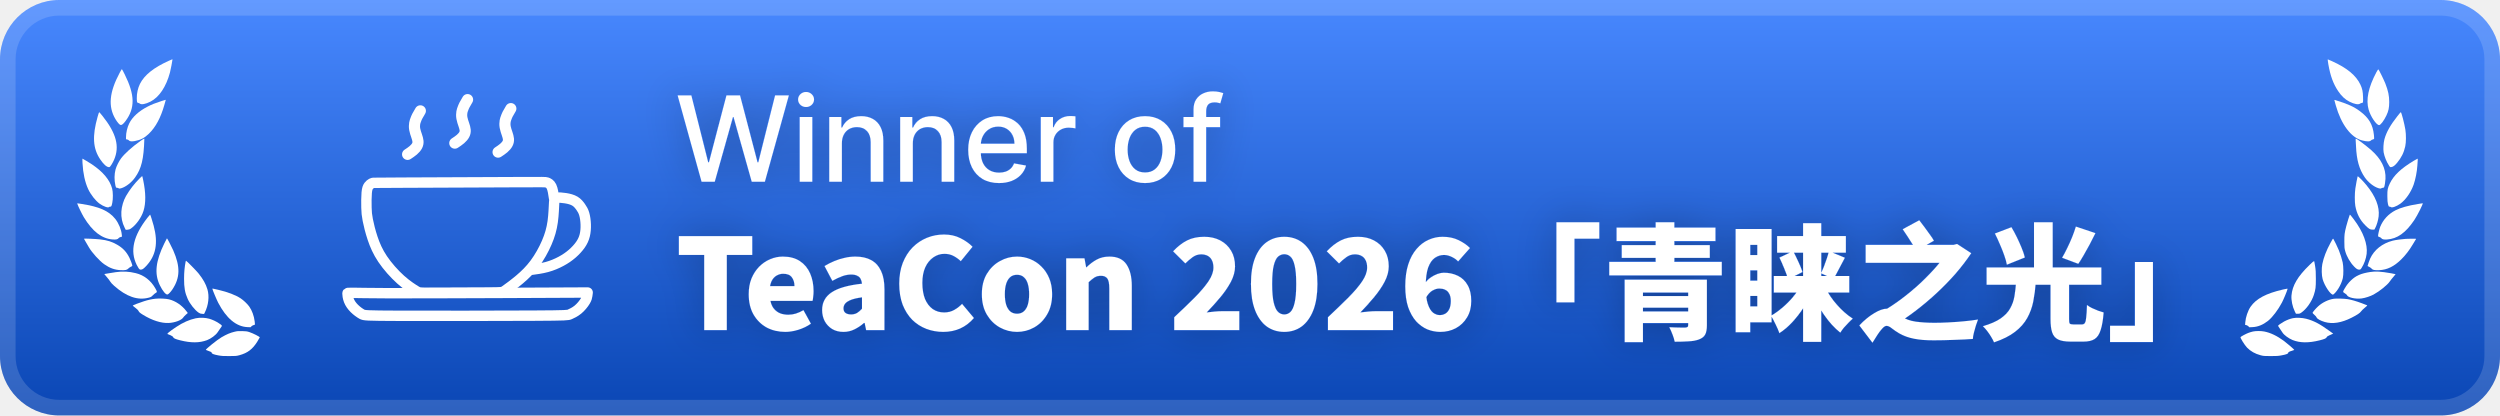
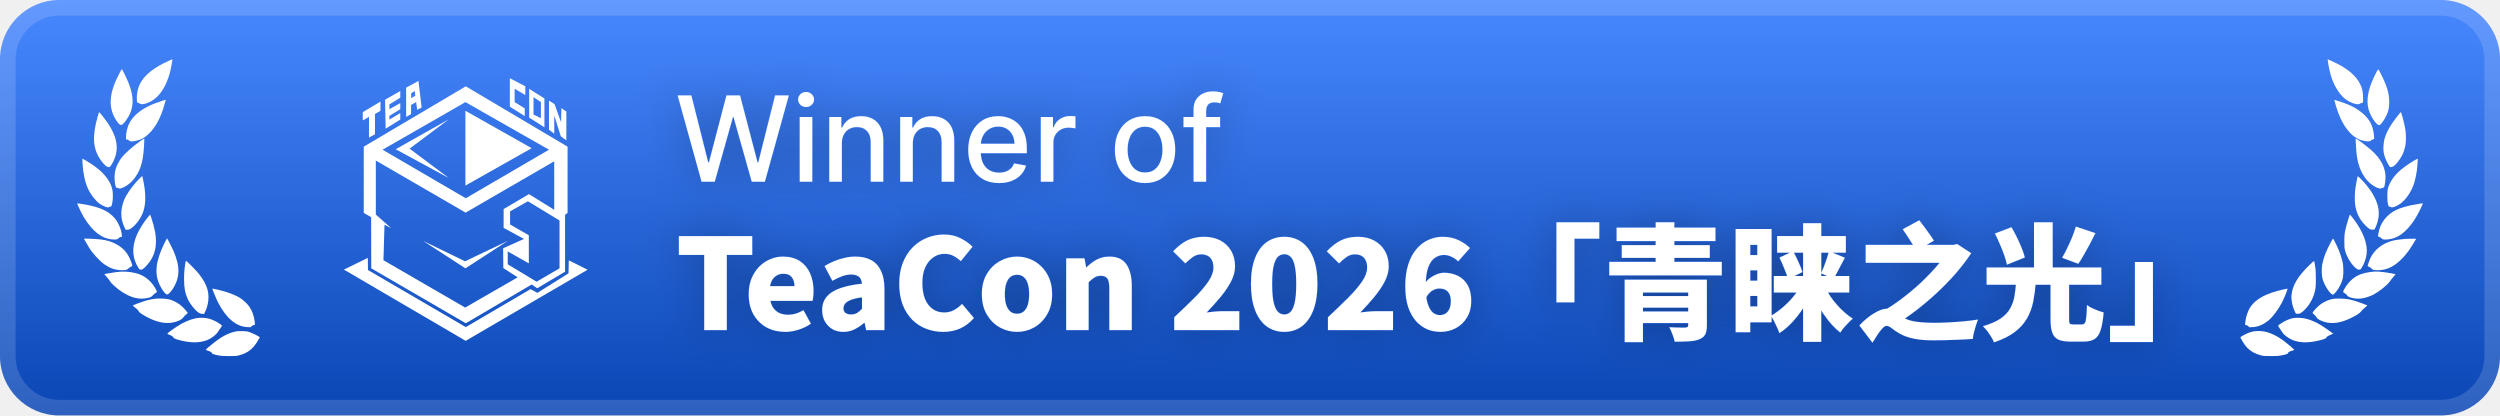
<svg xmlns="http://www.w3.org/2000/svg" width="337" height="56" viewBox="0 0 337 56" fill="none">
  <rect width="337" height="56" rx="8" fill="url(#paint0_linear_18_462)" />
  <rect x="1.05" y="1.05" width="334.9" height="53.9" rx="6.95" stroke="white" stroke-opacity="0.15" stroke-width="2.1" />
  <path d="M22.783 8.183C20.728 9.104 19.471 10.106 18.87 11.3C18.588 11.862 18.43 12.583 18.439 13.252C18.448 13.768 18.473 13.853 18.627 13.87C18.695 13.879 18.797 13.921 18.853 13.968C19.066 14.134 19.624 14.032 20.272 13.704C21.444 13.116 22.399 11.696 22.907 9.786C23.005 9.415 23.252 8.149 23.252 8.013C23.252 7.979 23.184 8.004 22.783 8.183Z" fill="white" />
  <path d="M16.137 9.799C14.73 12.438 14.551 14.348 15.561 16.053C15.809 16.471 16.099 16.812 16.244 16.846C16.401 16.888 16.619 16.722 16.913 16.326C18.226 14.578 18.196 12.805 16.802 10.008C16.614 9.629 16.444 9.317 16.427 9.317C16.41 9.317 16.278 9.535 16.137 9.799Z" fill="white" />
  <path d="M21.768 13.623C20.907 13.9 20.447 14.088 19.884 14.377C18.72 14.979 17.859 15.759 17.433 16.607C17.156 17.157 16.985 17.882 16.985 18.504V18.773L17.139 18.798C17.22 18.815 17.322 18.866 17.36 18.913C17.488 19.058 17.714 19.092 18.136 19.02C18.938 18.879 19.471 18.606 20.067 18.027C20.984 17.14 21.662 15.874 22.148 14.169C22.242 13.832 22.327 13.534 22.335 13.504C22.361 13.435 22.365 13.431 21.768 13.623Z" fill="white" />
  <path d="M13.157 15.742C12.415 18.355 12.522 20.034 13.52 21.497C13.976 22.17 14.389 22.532 14.696 22.532C14.794 22.532 14.845 22.481 15.012 22.221C15.123 22.055 15.289 21.744 15.378 21.535C16.15 19.749 15.681 17.971 13.831 15.648C13.596 15.354 13.387 15.115 13.37 15.115C13.349 15.115 13.251 15.396 13.157 15.742Z" fill="white" />
  <path d="M18.925 19.003C17.77 19.83 16.794 20.712 16.312 21.36C16.03 21.74 15.69 22.417 15.579 22.831C15.4 23.496 15.395 24.272 15.557 25.001C15.621 25.274 15.638 25.303 15.728 25.303C15.788 25.303 15.898 25.333 15.975 25.372C16.107 25.436 16.141 25.436 16.35 25.372C16.956 25.193 17.719 24.609 18.188 23.952C19.07 22.729 19.377 21.467 19.458 18.726C19.458 18.649 19.322 18.721 18.925 19.003Z" fill="white" />
  <path d="M11.12 21.966C11.192 23.351 11.452 24.558 11.887 25.495C12.232 26.237 12.884 27.068 13.426 27.456C13.954 27.836 14.607 28.062 14.705 27.904C14.717 27.878 14.786 27.861 14.854 27.861C15.007 27.861 15.037 27.81 15.135 27.35C15.25 26.817 15.238 25.87 15.114 25.41C14.803 24.255 13.895 23.168 12.399 22.157C12.079 21.944 11.149 21.382 11.115 21.382C11.102 21.382 11.102 21.646 11.12 21.966Z" fill="white" />
  <path d="M18.793 24.076C18.021 24.869 17.531 25.508 16.994 26.412C16.649 26.996 16.393 27.853 16.359 28.552C16.32 29.315 16.465 30.023 16.802 30.692L16.947 30.982L17.199 30.965C17.386 30.952 17.493 30.913 17.629 30.82C18.35 30.325 19.061 29.332 19.343 28.433C19.675 27.375 19.663 25.99 19.3 24.268C19.241 23.969 19.177 23.726 19.164 23.726C19.147 23.726 18.98 23.884 18.793 24.076Z" fill="white" />
  <path d="M10.433 27.495C10.476 27.682 11.06 28.889 11.294 29.272C12.475 31.216 13.737 32.184 15.22 32.282C15.66 32.312 15.886 32.256 15.988 32.103C16.022 32.047 16.133 31.983 16.248 31.954L16.444 31.898L16.414 31.613C16.354 30.943 15.992 30.082 15.536 29.507C14.671 28.424 13.375 27.853 10.941 27.482L10.412 27.405L10.433 27.495Z" fill="white" />
  <path d="M19.88 29.345C17.974 31.787 17.505 33.834 18.422 35.697C18.507 35.867 18.631 36.084 18.695 36.174C18.801 36.319 18.844 36.344 18.972 36.344C19.189 36.344 19.317 36.264 19.68 35.884C21.018 34.482 21.342 32.785 20.715 30.423C20.553 29.826 20.268 28.927 20.234 28.927C20.217 28.927 20.059 29.115 19.88 29.345Z" fill="white" />
  <path d="M22.169 32.772C20.976 35.198 20.788 36.899 21.547 38.455C21.922 39.23 22.361 39.755 22.583 39.695C22.715 39.661 22.996 39.371 23.226 39.034C24.288 37.449 24.322 35.961 23.35 33.744C23.141 33.267 22.544 32.124 22.506 32.124C22.497 32.124 22.348 32.418 22.169 32.772Z" fill="white" />
  <path d="M11.316 32.18C11.316 32.192 11.427 32.393 11.567 32.623C11.704 32.853 11.895 33.181 11.993 33.352C12.399 34.051 13.409 35.168 14.044 35.615C14.786 36.14 15.468 36.383 16.282 36.417C16.9 36.443 17.117 36.396 17.305 36.195C17.373 36.114 17.527 36.012 17.638 35.965C17.748 35.918 17.838 35.85 17.838 35.82C17.838 35.697 17.612 35.078 17.454 34.759C17.049 33.944 16.563 33.429 15.783 32.981C15.071 32.572 14.47 32.384 13.511 32.273C12.94 32.205 11.316 32.133 11.316 32.18Z" fill="white" />
  <path d="M25.025 35.266C24.885 35.965 24.816 36.69 24.812 37.559C24.808 38.783 24.931 39.469 25.302 40.296C25.601 40.965 26.266 41.801 26.769 42.142C26.939 42.261 27.033 42.291 27.246 42.304L27.511 42.321L27.613 42.117C28.103 41.145 28.239 39.942 27.962 39.009C27.749 38.288 27.387 37.64 26.76 36.856C26.483 36.507 25.145 35.151 25.081 35.151C25.064 35.151 25.038 35.202 25.025 35.266Z" fill="white" />
  <path d="M15.621 36.685C15.327 36.728 14.862 36.801 14.581 36.852C14.304 36.899 14.069 36.941 14.057 36.941C14.048 36.941 14.197 37.12 14.389 37.338C14.581 37.555 14.79 37.828 14.854 37.947C14.926 38.08 15.127 38.297 15.391 38.531C17.041 39.994 18.571 40.518 20.033 40.13C20.345 40.049 20.396 40.019 20.609 39.802C20.737 39.67 20.916 39.525 21.005 39.478C21.201 39.376 21.197 39.333 20.946 38.885C20.336 37.807 19.424 37.095 18.307 36.822C17.378 36.592 16.559 36.553 15.621 36.685Z" fill="white" />
  <path d="M28.623 38.919C28.623 39.022 29.203 40.407 29.412 40.808C30.503 42.905 31.842 44.022 33.338 44.095L33.769 44.112L33.901 43.984C33.978 43.911 34.105 43.839 34.186 43.822C34.267 43.809 34.348 43.779 34.357 43.758C34.37 43.741 34.357 43.545 34.331 43.327C34.242 42.581 33.969 41.844 33.594 41.315C33.359 40.983 32.818 40.467 32.46 40.232C31.765 39.772 30.712 39.367 29.433 39.069C28.709 38.902 28.623 38.885 28.623 38.919Z" fill="white" />
  <path d="M20.963 40.266C20.451 40.322 19.978 40.424 19.394 40.612C18.742 40.821 17.906 41.145 17.893 41.191C17.889 41.209 18.051 41.349 18.252 41.498C18.477 41.669 18.639 41.827 18.669 41.903C18.742 42.078 18.857 42.176 19.27 42.432C20.507 43.195 21.739 43.587 22.762 43.536C23.567 43.493 24.467 43.161 24.68 42.824C24.735 42.739 24.897 42.56 25.047 42.428L25.315 42.193L25.136 41.959C24.531 41.157 23.665 40.569 22.779 40.352C22.361 40.249 21.496 40.211 20.963 40.266Z" fill="white" />
  <path d="M26.385 42.905C25.524 43.089 24.659 43.472 23.75 44.078C22.77 44.734 22.408 45.041 22.617 45.041C22.642 45.041 22.8 45.105 22.975 45.186C23.201 45.288 23.303 45.365 23.341 45.45C23.422 45.616 23.614 45.702 24.296 45.876C25.754 46.243 26.884 46.234 27.903 45.855C28.431 45.655 29.079 45.177 29.331 44.798C29.42 44.666 29.595 44.414 29.719 44.235C29.987 43.864 30 43.907 29.497 43.57C29.096 43.302 28.678 43.11 28.218 42.969C27.698 42.816 26.948 42.79 26.385 42.905Z" fill="white" />
  <path d="M31.628 44.717C31.023 44.862 30.567 45.054 29.842 45.476C29.271 45.808 27.677 47.096 27.749 47.168C27.766 47.181 27.945 47.249 28.146 47.322C28.457 47.428 28.521 47.467 28.529 47.547C28.551 47.693 28.798 47.786 29.433 47.906C29.885 47.987 30.107 48.004 30.904 47.999C31.786 47.999 31.867 47.991 32.268 47.884C33.372 47.586 34.046 47.074 34.676 46.064C34.864 45.761 35.017 45.497 35.017 45.48C35.017 45.386 34.118 44.93 33.611 44.764C33.304 44.661 33.159 44.645 32.652 44.632C32.136 44.619 31.995 44.627 31.628 44.717Z" fill="white" />
-   <path d="M54.944 20.808C55.216 20.629 55.488 20.45 55.713 20.256C55.939 20.061 56.118 19.851 56.224 19.647C56.329 19.444 56.361 19.247 56.343 19.036C56.324 18.825 56.256 18.599 56.163 18.324C56.07 18.048 55.953 17.724 55.901 17.421C55.849 17.118 55.864 16.838 55.9 16.63C55.935 16.422 55.992 16.286 56.042 16.154C56.092 16.021 56.133 15.892 56.236 15.69C56.339 15.489 56.502 15.216 56.665 14.943" stroke="white" stroke-width="1.5" stroke-linecap="round" />
-   <path d="M67.14 20.506C67.412 20.327 67.684 20.148 67.909 19.953C68.135 19.759 68.314 19.548 68.419 19.345C68.525 19.142 68.557 18.945 68.538 18.734C68.52 18.523 68.451 18.297 68.359 18.021C68.266 17.746 68.148 17.421 68.097 17.119C68.045 16.816 68.06 16.535 68.095 16.328C68.131 16.119 68.188 15.984 68.238 15.852C68.287 15.719 68.329 15.59 68.432 15.388C68.534 15.187 68.698 14.914 68.861 14.64" stroke="white" stroke-width="1.5" stroke-linecap="round" />
-   <path d="M61.307 19.294C61.579 19.115 61.85 18.936 62.076 18.741C62.301 18.547 62.481 18.336 62.586 18.133C62.692 17.93 62.723 17.733 62.705 17.522C62.687 17.311 62.618 17.085 62.525 16.809C62.432 16.534 62.315 16.209 62.264 15.906C62.212 15.604 62.226 15.323 62.262 15.115C62.298 14.907 62.355 14.772 62.404 14.639C62.454 14.507 62.496 14.377 62.599 14.176C62.701 13.975 62.864 13.701 63.028 13.428" stroke="white" stroke-width="1.5" stroke-linecap="round" />
-   <path d="M78.891 39.432C78.565 39.434 57.682 39.544 52.279 39.523C46.877 39.502 46.839 39.402 46.839 39.554C46.839 39.706 46.877 40.11 47.026 40.497C47.175 40.884 47.435 41.255 47.77 41.585C48.104 41.915 48.498 42.195 48.791 42.356C49.084 42.517 49.268 42.555 53.849 42.57C58.431 42.584 67.409 42.574 71.941 42.55C76.474 42.527 76.561 42.489 76.815 42.375C77.07 42.261 77.493 42.071 77.894 41.743C78.295 41.416 78.675 40.95 78.886 40.594C79.098 40.238 79.128 40.063 79.163 39.836C79.198 39.609 79.206 39.535 79.217 39.431C79.217 39.431 79.217 39.431 78.891 39.432Z" stroke="white" stroke-width="1.4" stroke-linecap="round" stroke-linejoin="round" />
-   <path d="M74.69 26.733C74.603 26.12 74.516 25.507 74.338 25.141C74.16 24.774 73.891 24.656 73.71 24.596C73.528 24.537 73.434 24.536 69.588 24.553C65.742 24.569 58.145 24.603 54.317 24.62C50.489 24.637 50.43 24.639 50.359 24.645C50.288 24.652 50.205 24.663 50.088 24.725C49.971 24.786 49.821 24.897 49.697 25.063C49.574 25.229 49.48 25.443 49.432 25.978C49.384 26.513 49.382 27.365 49.398 27.987C49.413 28.609 49.447 29 49.575 29.651C49.702 30.302 49.924 31.211 50.228 32.121C50.533 33.031 50.921 33.941 51.575 34.914C52.23 35.888 53.152 36.926 54.012 37.696C54.873 38.466 55.672 38.968 56.087 39.219C56.502 39.47 56.534 39.47 58.402 39.464C60.27 39.458 63.974 39.447 65.841 39.435C67.709 39.423 67.741 39.411 68.142 39.125C68.543 38.84 69.314 38.281 70.044 37.665C70.774 37.049 71.462 36.377 72.091 35.53C72.72 34.684 73.29 33.663 73.702 32.706C74.115 31.749 74.366 30.871 74.504 29.89C74.642 28.909 74.666 27.817 74.702 27.251C74.738 26.685 74.785 26.637 75.042 26.627C75.3 26.616 75.766 26.643 76.229 26.715C76.692 26.788 77.151 26.907 77.499 27.116C77.847 27.326 78.085 27.627 78.282 27.909C78.48 28.191 78.638 28.454 78.753 28.843C78.868 29.233 78.941 29.747 78.957 30.259C78.974 30.771 78.935 31.28 78.823 31.733C78.711 32.186 78.527 32.583 78.239 32.995C77.95 33.406 77.559 33.831 77.123 34.208C76.686 34.586 76.205 34.916 75.637 35.221C75.07 35.526 74.415 35.806 73.713 35.996C73.011 36.186 72.261 36.287 71.511 36.387" stroke="white" stroke-width="1.4" stroke-linecap="round" />
+   <path d="M68.727 10.542V14.381L70.733 15.645V14.603L69.374 13.766V11.964L70.813 12.817V11.637L68.727 10.542Z" fill="white" />
+   <path d="M71.333 11.98V15.851L73.388 17.163V13.275L71.333 11.98ZM72.915 15.93L71.919 15.441V13.094L72.915 13.766V15.93Z" fill="white" />
+   <path d="M74.003 13.559V17.494L74.714 18.016V15.567L75.6 18.38L76.343 18.917V15.045L75.678 14.572L75.632 16.467L74.747 14.034L74.003 13.559Z" fill="white" />
+   <path d="M48.902 15.114L51.288 13.692V14.934L50.546 15.367V18.1L49.739 18.542V15.745L48.902 16.236V15.114Z" fill="white" />
+   <path d="M51.905 13.439L53.958 12.27V13.17L52.489 14.07V14.719L53.958 13.897V14.719L52.489 15.619V16.117L53.958 15.241V16.117L51.983 17.342L51.905 13.439Z" fill="white" />
+   <path d="M56.408 10.911L54.749 11.811V15.761L55.413 15.381V14.148L56.093 13.764L56.235 14.805L56.835 14.497L56.408 10.909V10.911ZM55.428 13.233V12.569L55.917 12.269L55.98 12.9L55.427 13.231L55.428 13.233Z" fill="white" />
+   <path d="M57.035 32.473L62.738 36.17L68.442 32.473L62.686 35.223L57.035 32.473Z" fill="white" />
+   <path d="M53.336 20.117L60.51 24.005L55.211 20.039L60.51 16.072L53.336 20.117Z" fill="white" />
+   <path d="M62.738 14.934V25.016L71.666 19.975L62.738 14.934Z" fill="white" />
+   <path d="M62.786 11.637L49.035 19.769V28.702L50.027 29.273L50.047 36.17L62.788 43.575L71.668 38.35L72.421 38.856L76.171 36.623V28.955L76.508 28.702V19.769L62.786 11.637ZM62.738 13.766L74.003 20.181L62.785 26.723L51.566 20.181L62.736 13.766H62.738ZM62.702 41.459L51.689 35.077L51.831 30.305L52.716 30.747L50.661 28.914V21.645L62.764 28.661L74.71 21.741V28.283L71.297 26.166L67.891 28.181L67.885 30.716L70.628 32.209L67.821 33.464L67.85 36.139L69.78 37.383L62.702 41.459ZM75.427 36.17L72.33 37.972L68.442 35.633V33.895L71.286 35.506V31.714L68.758 30.261V28.491L71.16 27.131L75.425 29.722V36.169L75.427 36.17Z" fill="white" />
+   <path d="M49.582 34.759L46.358 36.339L62.771 45.945L79.202 36.361L76.674 35.097L76.632 36.845L72.439 39.478L71.513 38.973L62.786 44.092L49.603 36.403L49.582 34.759Z" fill="white" />
  <g filter="url(#filter0_d_18_462)">
    <path d="M94.574 24.5L91.347 12.864H93.194L95.461 21.875H95.569L97.927 12.864H99.756L102.114 21.881H102.222L104.483 12.864H106.336L103.103 24.5H101.336L98.887 15.784H98.796L96.347 24.5H94.574ZM107.8 24.5V15.773H109.499V24.5H107.8ZM108.658 14.426C108.363 14.426 108.109 14.328 107.897 14.131C107.689 13.93 107.584 13.691 107.584 13.415C107.584 13.134 107.689 12.896 107.897 12.699C108.109 12.498 108.363 12.398 108.658 12.398C108.954 12.398 109.206 12.498 109.414 12.699C109.626 12.896 109.732 13.134 109.732 13.415C109.732 13.691 109.626 13.93 109.414 14.131C109.206 14.328 108.954 14.426 108.658 14.426ZM113.483 19.318V24.5H111.785V15.773H113.415V17.193H113.523C113.724 16.731 114.038 16.36 114.466 16.079C114.898 15.799 115.442 15.659 116.097 15.659C116.692 15.659 117.213 15.784 117.66 16.034C118.107 16.28 118.453 16.648 118.699 17.136C118.946 17.625 119.069 18.229 119.069 18.949V24.5H117.37V19.153C117.37 18.521 117.205 18.026 116.876 17.671C116.546 17.311 116.093 17.131 115.518 17.131C115.124 17.131 114.773 17.216 114.466 17.386C114.163 17.557 113.923 17.807 113.745 18.136C113.571 18.462 113.483 18.856 113.483 19.318ZM123.046 19.318V24.5H121.347V15.773H122.978V17.193H123.086C123.287 16.731 123.601 16.36 124.029 16.079C124.461 15.799 125.004 15.659 125.66 15.659C126.254 15.659 126.775 15.784 127.222 16.034C127.669 16.28 128.016 16.648 128.262 17.136C128.508 17.625 128.631 18.229 128.631 18.949V24.5H126.932V19.153C126.932 18.521 126.768 18.026 126.438 17.671C126.108 17.311 125.656 17.131 125.08 17.131C124.686 17.131 124.336 17.216 124.029 17.386C123.726 17.557 123.485 17.807 123.307 18.136C123.133 18.462 123.046 18.856 123.046 19.318ZM134.671 24.676C133.811 24.676 133.071 24.492 132.449 24.125C131.832 23.754 131.355 23.233 131.018 22.562C130.684 21.888 130.518 21.099 130.518 20.193C130.518 19.299 130.684 18.511 131.018 17.829C131.355 17.148 131.824 16.616 132.427 16.233C133.033 15.85 133.741 15.659 134.552 15.659C135.044 15.659 135.521 15.741 135.983 15.903C136.446 16.066 136.86 16.322 137.228 16.671C137.595 17.019 137.885 17.472 138.097 18.028C138.309 18.581 138.415 19.254 138.415 20.046V20.648H131.478V19.375H136.751C136.751 18.928 136.66 18.532 136.478 18.188C136.296 17.839 136.04 17.564 135.711 17.364C135.385 17.163 135.002 17.062 134.563 17.062C134.086 17.062 133.669 17.18 133.313 17.415C132.961 17.646 132.688 17.949 132.495 18.324C132.305 18.695 132.211 19.099 132.211 19.534V20.528C132.211 21.112 132.313 21.608 132.518 22.017C132.726 22.426 133.016 22.739 133.387 22.954C133.758 23.167 134.192 23.273 134.688 23.273C135.01 23.273 135.304 23.227 135.569 23.136C135.834 23.042 136.063 22.901 136.256 22.716C136.449 22.53 136.597 22.301 136.699 22.028L138.307 22.318C138.179 22.792 137.947 23.206 137.614 23.562C137.285 23.915 136.87 24.189 136.37 24.386C135.874 24.579 135.307 24.676 134.671 24.676ZM140.3 24.5V15.773H141.942V17.159H142.033C142.192 16.689 142.473 16.32 142.874 16.051C143.279 15.778 143.738 15.642 144.249 15.642C144.355 15.642 144.48 15.646 144.624 15.653C144.772 15.661 144.887 15.671 144.971 15.682V17.307C144.903 17.288 144.781 17.267 144.607 17.244C144.433 17.218 144.259 17.204 144.084 17.204C143.683 17.204 143.325 17.29 143.01 17.46C142.7 17.627 142.454 17.86 142.272 18.159C142.09 18.454 141.999 18.792 141.999 19.171V24.5H140.3ZM154.351 24.676C153.533 24.676 152.819 24.489 152.209 24.114C151.599 23.739 151.126 23.214 150.789 22.54C150.452 21.866 150.283 21.078 150.283 20.176C150.283 19.271 150.452 18.479 150.789 17.801C151.126 17.123 151.599 16.597 152.209 16.222C152.819 15.847 153.533 15.659 154.351 15.659C155.17 15.659 155.884 15.847 156.493 16.222C157.103 16.597 157.577 17.123 157.914 17.801C158.251 18.479 158.42 19.271 158.42 20.176C158.42 21.078 158.251 21.866 157.914 22.54C157.577 23.214 157.103 23.739 156.493 24.114C155.884 24.489 155.17 24.676 154.351 24.676ZM154.357 23.25C154.887 23.25 155.327 23.11 155.675 22.829C156.024 22.549 156.281 22.176 156.448 21.71C156.618 21.244 156.704 20.731 156.704 20.171C156.704 19.614 156.618 19.102 156.448 18.636C156.281 18.167 156.024 17.79 155.675 17.506C155.327 17.222 154.887 17.079 154.357 17.079C153.823 17.079 153.38 17.222 153.028 17.506C152.679 17.79 152.42 18.167 152.249 18.636C152.082 19.102 151.999 19.614 151.999 20.171C151.999 20.731 152.082 21.244 152.249 21.71C152.42 22.176 152.679 22.549 153.028 22.829C153.38 23.11 153.823 23.25 154.357 23.25ZM164.469 15.773V17.136H159.537V15.773H164.469ZM160.89 24.5V14.761C160.89 14.216 161.009 13.763 161.248 13.403C161.486 13.04 161.803 12.769 162.197 12.591C162.59 12.409 163.019 12.318 163.481 12.318C163.822 12.318 164.113 12.347 164.356 12.403C164.598 12.456 164.778 12.506 164.895 12.551L164.498 13.926C164.418 13.903 164.316 13.877 164.191 13.847C164.066 13.812 163.914 13.796 163.736 13.796C163.323 13.796 163.028 13.898 162.85 14.102C162.676 14.307 162.589 14.602 162.589 14.989V24.5H160.89Z" fill="white" />
    <path d="M94.928 44.5V34.368H91.511V31.835H101.405V34.368H97.971V44.5H94.928ZM105.858 44.738C104.929 44.738 104.09 44.54 103.342 44.143C102.605 43.735 102.016 43.151 101.574 42.392C101.143 41.633 100.928 40.72 100.928 39.655C100.928 38.873 101.053 38.17 101.302 37.547C101.563 36.924 101.908 36.391 102.339 35.949C102.781 35.507 103.274 35.173 103.818 34.946C104.373 34.708 104.94 34.589 105.518 34.589C106.447 34.589 107.218 34.793 107.83 35.201C108.442 35.609 108.901 36.164 109.207 36.867C109.513 37.57 109.666 38.363 109.666 39.247C109.666 39.519 109.649 39.774 109.615 40.012C109.592 40.25 109.564 40.431 109.53 40.556H103.852C103.943 40.998 104.101 41.355 104.328 41.627C104.555 41.899 104.832 42.103 105.161 42.239C105.49 42.364 105.858 42.426 106.266 42.426C106.617 42.426 106.957 42.375 107.286 42.273C107.615 42.171 107.955 42.018 108.306 41.814L109.309 43.633C108.81 43.984 108.249 44.256 107.626 44.449C107.014 44.642 106.425 44.738 105.858 44.738ZM103.801 38.567H107.099C107.099 38.091 106.98 37.694 106.742 37.377C106.515 37.06 106.124 36.901 105.569 36.901C105.297 36.901 105.036 36.963 104.787 37.088C104.549 37.201 104.339 37.383 104.158 37.632C103.988 37.87 103.869 38.182 103.801 38.567ZM113.698 44.738C113.109 44.738 112.599 44.608 112.168 44.347C111.738 44.075 111.403 43.718 111.165 43.276C110.939 42.823 110.825 42.33 110.825 41.797C110.825 40.777 111.25 39.984 112.1 39.417C112.95 38.839 114.316 38.448 116.197 38.244C116.175 37.983 116.112 37.762 116.01 37.581C115.908 37.388 115.75 37.247 115.534 37.156C115.33 37.054 115.064 37.003 114.735 37.003C114.35 37.003 113.953 37.077 113.545 37.224C113.137 37.371 112.69 37.581 112.202 37.853L111.148 35.864C111.579 35.603 112.015 35.382 112.457 35.201C112.911 35.008 113.375 34.861 113.851 34.759C114.327 34.646 114.815 34.589 115.313 34.589C116.152 34.589 116.86 34.748 117.438 35.065C118.016 35.382 118.458 35.87 118.764 36.527C119.07 37.173 119.223 38 119.223 39.009V44.5H116.758L116.554 43.531H116.469C116.073 43.882 115.642 44.171 115.177 44.398C114.724 44.625 114.231 44.738 113.698 44.738ZM114.735 42.392C115.041 42.392 115.308 42.324 115.534 42.188C115.761 42.052 115.982 41.865 116.197 41.627V40.08C115.574 40.159 115.075 40.273 114.701 40.42C114.339 40.567 114.078 40.737 113.919 40.93C113.772 41.123 113.698 41.332 113.698 41.559C113.698 41.842 113.789 42.052 113.97 42.188C114.163 42.324 114.418 42.392 114.735 42.392ZM127.153 44.738C126.348 44.738 125.589 44.602 124.875 44.33C124.161 44.058 123.526 43.65 122.971 43.106C122.427 42.551 121.996 41.871 121.679 41.066C121.373 40.25 121.22 39.309 121.22 38.244C121.22 37.19 121.379 36.255 121.696 35.439C122.025 34.612 122.467 33.915 123.022 33.348C123.589 32.781 124.235 32.351 124.96 32.056C125.685 31.761 126.45 31.614 127.255 31.614C128.082 31.614 128.819 31.778 129.465 32.107C130.122 32.436 130.666 32.821 131.097 33.263L129.516 35.201C129.199 34.906 128.864 34.668 128.513 34.487C128.162 34.306 127.759 34.215 127.306 34.215C126.762 34.215 126.263 34.374 125.81 34.691C125.357 34.997 124.994 35.445 124.722 36.034C124.461 36.612 124.331 37.315 124.331 38.142C124.331 38.981 124.45 39.7 124.688 40.301C124.937 40.89 125.283 41.344 125.725 41.661C126.167 41.967 126.683 42.12 127.272 42.12C127.782 42.12 128.235 42.007 128.632 41.78C129.04 41.553 129.391 41.281 129.686 40.964L131.284 42.868C130.751 43.491 130.134 43.962 129.431 44.279C128.74 44.585 127.98 44.738 127.153 44.738ZM137.098 44.738C136.282 44.738 135.511 44.54 134.786 44.143C134.06 43.735 133.471 43.151 133.018 42.392C132.576 41.633 132.355 40.72 132.355 39.655C132.355 38.59 132.576 37.683 133.018 36.935C133.471 36.176 134.06 35.598 134.786 35.201C135.511 34.793 136.282 34.589 137.098 34.589C137.71 34.589 138.299 34.702 138.866 34.929C139.432 35.156 139.937 35.49 140.379 35.932C140.821 36.363 141.172 36.89 141.433 37.513C141.693 38.136 141.824 38.85 141.824 39.655C141.824 40.72 141.597 41.633 141.144 42.392C140.702 43.151 140.118 43.735 139.393 44.143C138.679 44.54 137.914 44.738 137.098 44.738ZM137.098 42.29C137.472 42.29 137.778 42.182 138.016 41.967C138.265 41.752 138.446 41.446 138.56 41.049C138.673 40.652 138.73 40.188 138.73 39.655C138.73 39.122 138.673 38.663 138.56 38.278C138.446 37.881 138.265 37.575 138.016 37.36C137.778 37.145 137.472 37.037 137.098 37.037C136.724 37.037 136.412 37.145 136.163 37.36C135.925 37.575 135.743 37.881 135.619 38.278C135.505 38.663 135.449 39.122 135.449 39.655C135.449 40.188 135.505 40.652 135.619 41.049C135.743 41.446 135.925 41.752 136.163 41.967C136.412 42.182 136.724 42.29 137.098 42.29ZM143.723 44.5V34.827H146.188L146.409 36.034H146.46C146.857 35.637 147.304 35.297 147.803 35.014C148.313 34.731 148.897 34.589 149.554 34.589C150.608 34.589 151.373 34.94 151.849 35.643C152.325 36.346 152.563 37.303 152.563 38.516V44.5H149.537V38.89C149.537 38.221 149.446 37.768 149.265 37.53C149.084 37.292 148.8 37.173 148.415 37.173C148.075 37.173 147.786 37.247 147.548 37.394C147.31 37.541 147.044 37.757 146.749 38.04V44.5H143.723ZM158.287 44.5V42.766C159.307 41.814 160.214 40.941 161.007 40.148C161.812 39.343 162.441 38.607 162.894 37.938C163.348 37.269 163.574 36.646 163.574 36.068C163.574 35.671 163.506 35.343 163.37 35.082C163.246 34.821 163.059 34.623 162.809 34.487C162.56 34.351 162.265 34.283 161.925 34.283C161.495 34.283 161.104 34.413 160.752 34.674C160.412 34.923 160.089 35.201 159.783 35.507L158.134 33.875C158.758 33.218 159.387 32.73 160.021 32.413C160.667 32.084 161.438 31.92 162.333 31.92C163.149 31.92 163.869 32.084 164.492 32.413C165.116 32.742 165.603 33.206 165.954 33.807C166.306 34.396 166.481 35.093 166.481 35.898C166.481 36.578 166.294 37.275 165.92 37.989C165.546 38.692 165.065 39.394 164.475 40.097C163.897 40.788 163.291 41.463 162.656 42.12C162.974 42.075 163.325 42.035 163.71 42.001C164.107 41.967 164.447 41.95 164.73 41.95H167.059V44.5H158.287ZM173.118 44.738C172.222 44.738 171.435 44.494 170.755 44.007C170.086 43.508 169.565 42.783 169.191 41.831C168.817 40.868 168.63 39.683 168.63 38.278C168.63 36.873 168.817 35.7 169.191 34.759C169.565 33.818 170.086 33.11 170.755 32.634C171.435 32.158 172.222 31.92 173.118 31.92C174.013 31.92 174.795 32.158 175.464 32.634C176.132 33.11 176.654 33.818 177.028 34.759C177.402 35.7 177.589 36.873 177.589 38.278C177.589 39.683 177.402 40.868 177.028 41.831C176.654 42.783 176.132 43.508 175.464 44.007C174.795 44.494 174.013 44.738 173.118 44.738ZM173.118 42.392C173.424 42.392 173.696 42.284 173.934 42.069C174.183 41.842 174.376 41.434 174.512 40.845C174.659 40.244 174.733 39.389 174.733 38.278C174.733 37.167 174.659 36.323 174.512 35.745C174.376 35.167 174.183 34.776 173.934 34.572C173.696 34.368 173.424 34.266 173.118 34.266C172.823 34.266 172.551 34.368 172.302 34.572C172.052 34.776 171.854 35.167 171.707 35.745C171.559 36.323 171.486 37.167 171.486 38.278C171.486 39.389 171.559 40.244 171.707 40.845C171.854 41.434 172.052 41.842 172.302 42.069C172.551 42.284 172.823 42.392 173.118 42.392ZM179.006 44.5V42.766C180.026 41.814 180.933 40.941 181.726 40.148C182.531 39.343 183.16 38.607 183.613 37.938C184.066 37.269 184.293 36.646 184.293 36.068C184.293 35.671 184.225 35.343 184.089 35.082C183.964 34.821 183.777 34.623 183.528 34.487C183.279 34.351 182.984 34.283 182.644 34.283C182.213 34.283 181.822 34.413 181.471 34.674C181.131 34.923 180.808 35.201 180.502 35.507L178.853 33.875C179.476 33.218 180.105 32.73 180.74 32.413C181.386 32.084 182.157 31.92 183.052 31.92C183.868 31.92 184.588 32.084 185.211 32.413C185.834 32.742 186.322 33.206 186.673 33.807C187.024 34.396 187.2 35.093 187.2 35.898C187.2 36.578 187.013 37.275 186.639 37.989C186.265 38.692 185.783 39.394 185.194 40.097C184.616 40.788 184.01 41.463 183.375 42.12C183.692 42.075 184.044 42.035 184.429 42.001C184.826 41.967 185.166 41.95 185.449 41.95H187.778V44.5H179.006ZM194.159 44.738C193.559 44.738 192.975 44.625 192.408 44.398C191.853 44.16 191.349 43.797 190.895 43.31C190.453 42.811 190.096 42.177 189.824 41.406C189.564 40.624 189.433 39.683 189.433 38.584C189.433 37.439 189.569 36.453 189.841 35.626C190.113 34.787 190.487 34.096 190.963 33.552C191.439 32.997 191.978 32.589 192.578 32.328C193.179 32.056 193.802 31.92 194.448 31.92C195.287 31.92 196.012 32.073 196.624 32.379C197.248 32.685 197.758 33.036 198.154 33.433L196.556 35.235C196.352 35.008 196.075 34.81 195.723 34.64C195.372 34.459 195.015 34.368 194.652 34.368C194.199 34.368 193.785 34.498 193.411 34.759C193.037 35.02 192.737 35.456 192.51 36.068C192.295 36.68 192.187 37.519 192.187 38.584C192.187 39.604 192.278 40.397 192.459 40.964C192.652 41.531 192.89 41.927 193.173 42.154C193.468 42.369 193.768 42.477 194.074 42.477C194.346 42.477 194.596 42.415 194.822 42.29C195.049 42.154 195.23 41.95 195.366 41.678C195.502 41.395 195.57 41.026 195.57 40.573C195.57 40.142 195.497 39.808 195.349 39.57C195.213 39.321 195.026 39.145 194.788 39.043C194.562 38.941 194.307 38.89 194.023 38.89C193.717 38.89 193.4 38.986 193.071 39.179C192.754 39.36 192.465 39.689 192.204 40.165L192.068 38.21C192.284 37.904 192.539 37.643 192.833 37.428C193.139 37.213 193.451 37.048 193.768 36.935C194.086 36.822 194.369 36.765 194.618 36.765C195.321 36.765 195.95 36.901 196.505 37.173C197.072 37.445 197.514 37.864 197.831 38.431C198.16 38.986 198.324 39.7 198.324 40.573C198.324 41.434 198.132 42.177 197.746 42.8C197.372 43.423 196.868 43.905 196.233 44.245C195.61 44.574 194.919 44.738 194.159 44.738ZM209.806 29.965H215.586V32.175H212.237V40.76H209.806V29.965ZM219.003 37.7H228.285V39.434H221.468V46.132H219.003V37.7ZM227.571 37.7H230.087V43.854C230.087 44.409 230.007 44.829 229.849 45.112C229.69 45.395 229.412 45.611 229.016 45.758C228.619 45.905 228.149 45.99 227.605 46.013C227.061 46.047 226.443 46.064 225.752 46.064C225.695 45.769 225.593 45.435 225.446 45.061C225.31 44.698 225.168 44.381 225.021 44.109C225.27 44.12 225.542 44.132 225.837 44.143C226.143 44.154 226.42 44.16 226.67 44.16C226.919 44.16 227.083 44.16 227.163 44.16C227.321 44.149 227.429 44.12 227.486 44.075C227.542 44.03 227.571 43.945 227.571 43.82V37.7ZM220.567 39.91H228.234V41.474H220.567V39.91ZM216.929 35.303H232.093V37.122H216.929V35.303ZM217.915 30.679H231.243V32.498H217.915V30.679ZM218.612 33.042H230.478V34.759L218.612 34.759V33.042ZM220.567 41.984H228.302V43.548H220.567V41.984ZM223.185 29.965H225.701V36.544H223.185V29.965ZM235.34 30.866H238.808V43.446H235.34V41.304H236.887V33.008H235.34V30.866ZM235.374 34.385H237.907V36.442H235.374V34.385ZM235.374 37.836H237.907V39.893H235.374V37.836ZM233.963 30.866H235.935V44.789H233.963V30.866ZM239.114 37.207H249.28V39.434H239.114V37.207ZM243.058 30.084H245.506V46.081H243.058V30.084ZM242.684 38.618L244.316 39.451C243.964 40.131 243.556 40.817 243.092 41.508C242.638 42.199 242.14 42.84 241.596 43.429C241.052 44.018 240.474 44.511 239.862 44.908C239.748 44.568 239.578 44.171 239.352 43.718C239.136 43.265 238.932 42.879 238.74 42.562C239.272 42.256 239.788 41.888 240.287 41.457C240.797 41.026 241.256 40.567 241.664 40.08C242.083 39.581 242.423 39.094 242.684 38.618ZM246.543 33.858L248.685 34.742C248.401 35.263 248.129 35.779 247.869 36.289C247.608 36.799 247.37 37.235 247.155 37.598L245.472 36.833C245.608 36.561 245.744 36.255 245.88 35.915C246.016 35.564 246.14 35.212 246.254 34.861C246.378 34.498 246.475 34.164 246.543 33.858ZM239.879 34.725L241.715 33.858C241.953 34.311 242.191 34.799 242.429 35.32C242.667 35.83 242.848 36.278 242.973 36.663L241.035 37.649C240.933 37.252 240.768 36.782 240.542 36.238C240.315 35.683 240.094 35.178 239.879 34.725ZM239.556 31.818H248.821V34.062H239.556V31.818ZM246.033 38.737C246.225 39.134 246.458 39.536 246.73 39.944C247.002 40.341 247.302 40.726 247.631 41.1C247.959 41.463 248.299 41.803 248.651 42.12C249.013 42.437 249.382 42.715 249.756 42.953C249.586 43.089 249.393 43.27 249.178 43.497C248.962 43.712 248.753 43.939 248.549 44.177C248.356 44.415 248.197 44.636 248.073 44.84C247.687 44.534 247.308 44.177 246.934 43.769C246.56 43.35 246.208 42.902 245.88 42.426C245.551 41.95 245.245 41.451 244.962 40.93C244.678 40.409 244.429 39.887 244.214 39.366L246.033 38.737ZM251.49 33.008H263.747V35.422H251.49V33.008ZM262.778 33.008H263.339L263.815 32.889L265.719 34.13C265.107 35.048 264.404 35.966 263.611 36.884C262.817 37.791 261.962 38.669 261.044 39.519C260.137 40.358 259.202 41.145 258.239 41.882C257.275 42.619 256.312 43.276 255.349 43.854C255.156 43.582 254.89 43.276 254.55 42.936C254.221 42.585 253.909 42.296 253.615 42.069C254.521 41.559 255.428 40.964 256.335 40.284C257.253 39.593 258.125 38.862 258.953 38.091C259.78 37.309 260.522 36.533 261.18 35.762C261.837 34.98 262.37 34.249 262.778 33.569V33.008ZM256.488 30.9L258.715 29.693C258.93 29.965 259.162 30.271 259.412 30.611C259.661 30.94 259.899 31.268 260.126 31.597C260.364 31.914 260.551 32.198 260.687 32.447L258.307 33.807C258.193 33.546 258.029 33.252 257.814 32.923C257.61 32.583 257.389 32.237 257.151 31.886C256.913 31.523 256.692 31.195 256.488 30.9ZM254.38 41.61C254.663 41.61 254.941 41.718 255.213 41.933C255.496 42.148 255.87 42.398 256.335 42.681C256.879 43.032 257.519 43.259 258.256 43.361C259.004 43.463 259.842 43.514 260.772 43.514C261.304 43.514 261.922 43.497 262.625 43.463C263.339 43.429 264.047 43.378 264.75 43.31C265.464 43.242 266.093 43.163 266.637 43.072C266.557 43.287 266.461 43.559 266.348 43.888C266.246 44.217 266.155 44.54 266.076 44.857C265.996 45.186 265.951 45.463 265.94 45.69C265.645 45.713 265.282 45.735 264.852 45.758C264.432 45.781 263.979 45.798 263.492 45.809C263.016 45.832 262.534 45.849 262.047 45.86C261.559 45.871 261.1 45.877 260.67 45.877C259.604 45.877 258.715 45.803 258.001 45.656C257.287 45.52 256.629 45.282 256.029 44.942C255.643 44.715 255.309 44.489 255.026 44.262C254.742 44.035 254.504 43.922 254.312 43.922C254.142 43.922 253.949 44.041 253.734 44.279C253.518 44.506 253.297 44.795 253.071 45.146C252.844 45.497 252.623 45.849 252.408 46.2L250.64 43.871C251.274 43.191 251.932 42.647 252.612 42.239C253.292 41.82 253.881 41.61 254.38 41.61ZM276.412 37.938H278.911V43.004C278.911 43.321 278.939 43.525 278.996 43.616C279.064 43.695 279.222 43.735 279.472 43.735C279.528 43.735 279.608 43.735 279.71 43.735C279.812 43.735 279.925 43.735 280.05 43.735C280.174 43.735 280.288 43.735 280.39 43.735C280.503 43.735 280.594 43.735 280.662 43.735C280.832 43.735 280.956 43.673 281.036 43.548C281.126 43.423 281.189 43.174 281.223 42.8C281.268 42.426 281.302 41.865 281.325 41.117C281.495 41.253 281.716 41.389 281.988 41.525C282.26 41.65 282.537 41.769 282.821 41.882C283.104 41.984 283.353 42.063 283.569 42.12C283.489 43.14 283.353 43.933 283.161 44.5C282.979 45.078 282.707 45.48 282.345 45.707C281.982 45.934 281.495 46.047 280.883 46.047C280.781 46.047 280.645 46.047 280.475 46.047C280.316 46.047 280.146 46.047 279.965 46.047C279.795 46.047 279.63 46.047 279.472 46.047C279.313 46.047 279.183 46.047 279.081 46.047C278.367 46.047 277.817 45.951 277.432 45.758C277.046 45.565 276.78 45.248 276.633 44.806C276.485 44.364 276.412 43.769 276.412 43.021V37.938ZM271.771 38.023H274.423C274.355 38.941 274.241 39.808 274.083 40.624C273.924 41.429 273.652 42.177 273.267 42.868C272.893 43.548 272.349 44.166 271.635 44.721C270.921 45.276 269.974 45.752 268.796 46.149C268.705 45.922 268.575 45.673 268.405 45.401C268.246 45.129 268.065 44.863 267.861 44.602C267.668 44.353 267.481 44.143 267.3 43.973C268.308 43.678 269.102 43.333 269.68 42.936C270.269 42.528 270.7 42.075 270.972 41.576C271.255 41.077 271.448 40.533 271.55 39.944C271.652 39.343 271.725 38.703 271.771 38.023ZM268.915 31.478L271.142 30.628C271.391 31.047 271.635 31.501 271.873 31.988C272.111 32.475 272.326 32.957 272.519 33.433C272.711 33.898 272.853 34.323 272.944 34.708L270.53 35.677C270.462 35.303 270.343 34.878 270.173 34.402C270.003 33.915 269.804 33.416 269.578 32.906C269.362 32.396 269.141 31.92 268.915 31.478ZM279.829 30.543L282.464 31.427C282.214 31.937 281.954 32.447 281.682 32.957C281.41 33.456 281.143 33.932 280.883 34.385C280.633 34.827 280.39 35.218 280.152 35.558L277.976 34.742C278.202 34.368 278.429 33.943 278.656 33.467C278.894 32.98 279.115 32.487 279.319 31.988C279.523 31.478 279.693 30.996 279.829 30.543ZM267.793 36.051H283.263V38.38H267.793V36.051ZM274.185 29.965H276.701V37.003H274.185V29.965ZM290.216 46.115H284.436V43.905H287.785V35.32H290.216V46.115Z" fill="white" />
  </g>
  <path d="M313.861 8.669C314.134 10.229 314.522 11.299 315.187 12.288C315.634 12.957 316.129 13.418 316.713 13.708C317.369 14.04 317.919 14.138 318.137 13.968C318.196 13.921 318.29 13.882 318.35 13.882C318.546 13.882 318.563 13.81 318.537 13.085C318.516 12.326 318.439 11.969 318.192 11.427C317.608 10.174 316.393 9.164 314.339 8.239C314.049 8.107 313.797 8 313.78 8C313.763 8 313.797 8.303 313.861 8.669Z" fill="white" />
  <path d="M320.327 9.756C319.249 11.785 318.904 13.456 319.296 14.794C319.564 15.724 320.344 16.866 320.703 16.866C320.903 16.866 321.355 16.269 321.687 15.566C321.977 14.957 322.062 14.543 322.067 13.755C322.067 12.902 321.93 12.25 321.551 11.274C321.376 10.818 320.694 9.428 320.617 9.364C320.575 9.33 320.506 9.424 320.327 9.756Z" fill="white" />
  <path d="M314.671 13.486C314.671 13.503 314.756 13.827 314.863 14.202C315.596 16.781 316.922 18.546 318.405 18.929C319.091 19.104 319.467 19.1 319.624 18.916C319.663 18.87 319.765 18.818 319.85 18.801C319.935 18.789 320.016 18.746 320.029 18.712C320.042 18.682 320.029 18.448 320.004 18.192C319.859 16.789 319.322 15.882 318.115 14.986C317.297 14.377 316.466 14.006 314.769 13.482C314.714 13.465 314.671 13.465 314.671 13.486Z" fill="white" />
  <path d="M323.175 15.651C322.216 16.87 321.683 17.812 321.423 18.763C321.291 19.236 321.24 20.127 321.316 20.541C321.427 21.133 321.704 21.815 322.037 22.318C322.182 22.54 322.19 22.544 322.352 22.523C322.591 22.488 322.813 22.326 323.119 21.96C323.708 21.252 324.044 20.575 324.228 19.722C324.347 19.185 324.351 18.154 324.245 17.484C324.108 16.64 323.712 15.118 323.627 15.118C323.605 15.118 323.405 15.357 323.175 15.651Z" fill="white" />
  <path d="M317.544 18.899C317.557 19.015 317.578 19.381 317.591 19.722C317.668 21.564 318.017 22.804 318.767 23.904C319.232 24.581 320.004 25.191 320.634 25.374C320.843 25.438 320.877 25.438 321.01 25.374C321.086 25.336 321.197 25.306 321.253 25.306C321.312 25.306 321.368 25.272 321.385 25.229C321.457 25.038 321.542 24.517 321.564 24.113C321.636 22.71 320.993 21.419 319.624 20.221C318.878 19.569 317.706 18.699 317.578 18.699C317.54 18.699 317.531 18.755 317.544 18.899Z" fill="white" />
  <path d="M325.404 21.657C323.665 22.697 322.676 23.631 322.148 24.731C321.849 25.361 321.811 25.553 321.815 26.436C321.82 27.045 321.837 27.267 321.9 27.523C321.977 27.825 321.99 27.842 322.109 27.855C322.182 27.864 322.254 27.889 322.28 27.91C322.425 28.051 323.03 27.838 323.559 27.463C324.279 26.947 324.995 25.924 325.362 24.88C325.609 24.164 325.809 23.145 325.86 22.322C325.873 22.101 325.895 21.798 325.907 21.649C325.916 21.504 325.912 21.384 325.895 21.384C325.877 21.384 325.656 21.508 325.404 21.657Z" fill="white" />
  <path d="M317.808 23.776C317.761 23.916 317.57 24.939 317.501 25.413C317.403 26.095 317.403 27.237 317.497 27.761C317.685 28.801 318.115 29.645 318.827 30.357C319.321 30.856 319.483 30.954 319.803 30.954H320.063L320.178 30.741C320.379 30.378 320.587 29.667 320.643 29.159C320.783 27.864 320.229 26.453 318.976 24.931C318.486 24.338 317.838 23.691 317.808 23.776Z" fill="white" />
  <path d="M325.933 27.501C324.603 27.714 323.58 28.004 322.911 28.349C321.956 28.844 321.257 29.599 320.86 30.553C320.72 30.89 320.528 31.742 320.566 31.849C320.579 31.879 320.669 31.93 320.758 31.956C320.856 31.981 320.958 32.045 320.997 32.101C321.099 32.258 321.321 32.314 321.764 32.284C323.158 32.19 324.275 31.397 325.443 29.671C325.877 29.023 326.696 27.386 326.576 27.399C326.559 27.403 326.27 27.446 325.933 27.501Z" fill="white" />
  <path d="M316.747 28.955C316.7 29.04 316.376 30.089 316.278 30.485C316.039 31.427 316.014 31.632 316.018 32.552C316.018 33.362 316.027 33.456 316.133 33.844C316.329 34.569 316.794 35.379 317.348 35.945C317.646 36.252 317.804 36.346 318.017 36.346C318.175 36.346 318.2 36.329 318.333 36.129C318.686 35.587 318.938 34.888 319.023 34.219C319.181 32.923 318.571 31.265 317.31 29.59C316.883 29.019 316.781 28.904 316.747 28.955Z" fill="white" />
  <path d="M314.155 32.731C313.571 33.814 313.235 34.692 313.051 35.583C312.928 36.167 312.949 37.126 313.09 37.625C313.341 38.511 314.143 39.714 314.475 39.714C314.59 39.714 314.965 39.3 315.221 38.882C315.49 38.456 315.711 37.932 315.814 37.489C315.92 37.02 315.907 35.903 315.792 35.366C315.681 34.876 315.481 34.236 315.281 33.746C315.114 33.337 314.62 32.314 314.535 32.199C314.484 32.135 314.441 32.194 314.155 32.731Z" fill="white" />
  <path d="M324.304 32.199C323.746 32.233 322.932 32.344 322.544 32.442C321.129 32.804 320.025 33.682 319.488 34.876C319.385 35.106 319.147 35.792 319.147 35.86C319.147 35.869 319.249 35.924 319.373 35.98C319.492 36.035 319.637 36.137 319.688 36.206C319.82 36.393 320.097 36.448 320.72 36.419C321.815 36.367 322.732 35.916 323.712 34.944C324.283 34.373 324.773 33.737 325.242 32.949C325.464 32.582 325.664 32.254 325.681 32.224C325.707 32.182 325.596 32.169 325.127 32.177C324.803 32.182 324.432 32.19 324.304 32.199Z" fill="white" />
  <path d="M311.325 35.715C309.731 37.258 309.002 38.495 308.891 39.833C308.84 40.451 309.023 41.342 309.334 41.973L309.492 42.292H309.748C309.97 42.292 310.033 42.271 310.217 42.143C310.912 41.666 311.623 40.651 311.913 39.735C312.148 38.98 312.178 38.75 312.178 37.582C312.178 36.653 312.16 36.401 312.075 35.856C312.02 35.502 311.96 35.2 311.943 35.182C311.926 35.161 311.645 35.4 311.325 35.715Z" fill="white" />
  <path d="M319.479 36.67C318.264 36.858 317.582 37.156 316.917 37.791C316.568 38.124 316.325 38.435 316.061 38.887C315.788 39.36 315.788 39.351 316.078 39.535C316.218 39.62 316.346 39.726 316.359 39.765C316.466 40.101 317.506 40.34 318.358 40.229C318.831 40.165 319.535 39.935 319.957 39.705C320.788 39.253 321.824 38.413 322.143 37.94C322.25 37.778 322.476 37.497 322.642 37.309C322.808 37.126 322.936 36.968 322.928 36.96C322.919 36.951 322.642 36.896 322.318 36.836C320.933 36.593 320.221 36.551 319.479 36.67Z" fill="white" />
  <path d="M307.745 39.027C305.468 39.552 304.126 40.263 303.375 41.355C303.013 41.883 302.715 42.761 302.664 43.448L302.638 43.793L302.787 43.823C302.872 43.836 303 43.908 303.077 43.98L303.213 44.117L303.648 44.096C304.369 44.061 305.059 43.78 305.728 43.252C306.312 42.791 307.097 41.76 307.608 40.779C307.825 40.37 308.277 39.279 308.346 39.014C308.38 38.878 308.397 38.878 307.745 39.027Z" fill="white" />
  <path d="M314.607 40.272C313.878 40.374 313.051 40.771 312.476 41.303C312.156 41.593 311.73 42.096 311.73 42.177C311.73 42.203 311.845 42.322 311.986 42.446C312.126 42.569 312.254 42.714 312.267 42.77C312.318 42.966 312.774 43.226 313.38 43.405C314.42 43.708 315.634 43.516 316.981 42.834C317.757 42.442 318.128 42.194 318.277 41.968C318.345 41.866 318.571 41.649 318.776 41.483C319.028 41.282 319.13 41.176 319.091 41.154C319.062 41.137 318.729 41.009 318.354 40.869C317.578 40.583 316.994 40.413 316.466 40.327C315.984 40.251 314.982 40.221 314.607 40.272Z" fill="white" />
  <path d="M309.07 42.893C308.682 42.979 308.286 43.132 307.894 43.341C307.514 43.546 307.088 43.852 307.084 43.916C307.084 43.942 307.195 44.117 307.331 44.309C307.463 44.5 307.621 44.735 307.681 44.833C307.872 45.148 308.512 45.621 309.036 45.835C310.029 46.235 311.21 46.248 312.689 45.877C313.371 45.703 313.563 45.617 313.644 45.451C313.682 45.366 313.78 45.297 313.985 45.208C314.138 45.14 314.322 45.059 314.39 45.029L314.513 44.974L314.062 44.645C312.727 43.673 311.909 43.239 310.877 42.97C310.349 42.83 309.505 42.795 309.07 42.893Z" fill="white" />
  <path d="M303.695 44.688C303.533 44.722 303.252 44.807 303.077 44.876C302.761 44.995 302.122 45.336 302.024 45.438C301.947 45.515 302.574 46.521 302.906 46.862C303.38 47.348 303.972 47.685 304.718 47.885C305.119 47.992 305.2 48 306.082 48C306.875 48 307.101 47.987 307.553 47.902C308.171 47.791 308.448 47.685 308.448 47.565C308.448 47.471 308.593 47.391 308.981 47.275C309.121 47.233 309.249 47.186 309.27 47.173C309.305 47.143 308.422 46.372 307.902 45.98C306.964 45.281 306.061 44.846 305.208 44.684C304.773 44.599 304.091 44.603 303.695 44.688Z" fill="white" />
  <defs>
    <filter id="filter0_d_18_462" x="85.418" y="3.9" width="214.2" height="48.2" filterUnits="userSpaceOnUse" color-interpolation-filters="sRGB">
      <feFlood flood-opacity="0" result="BackgroundImageFix" />
      <feColorMatrix in="SourceAlpha" type="matrix" values="0 0 0 0 0 0 0 0 0 0 0 0 0 0 0 0 0 0 127 0" result="hardAlpha" />
      <feOffset />
      <feGaussianBlur stdDeviation="2.8" />
      <feComposite in2="hardAlpha" operator="out" />
      <feColorMatrix type="matrix" values="0 0 0 0 0 0 0 0 0 0 0 0 0 0 0 0 0 0 0.25 0" />
      <feBlend mode="normal" in2="BackgroundImageFix" result="effect1_dropShadow_18_462" />
      <feBlend mode="normal" in="SourceGraphic" in2="effect1_dropShadow_18_462" result="shape" />
    </filter>
    <linearGradient id="paint0_linear_18_462" x1="168.5" y1="0" x2="168.5" y2="56" gradientUnits="userSpaceOnUse">
      <stop stop-color="#4888FF" />
      <stop offset="1" stop-color="#0A46B4" />
    </linearGradient>
  </defs>
</svg>
